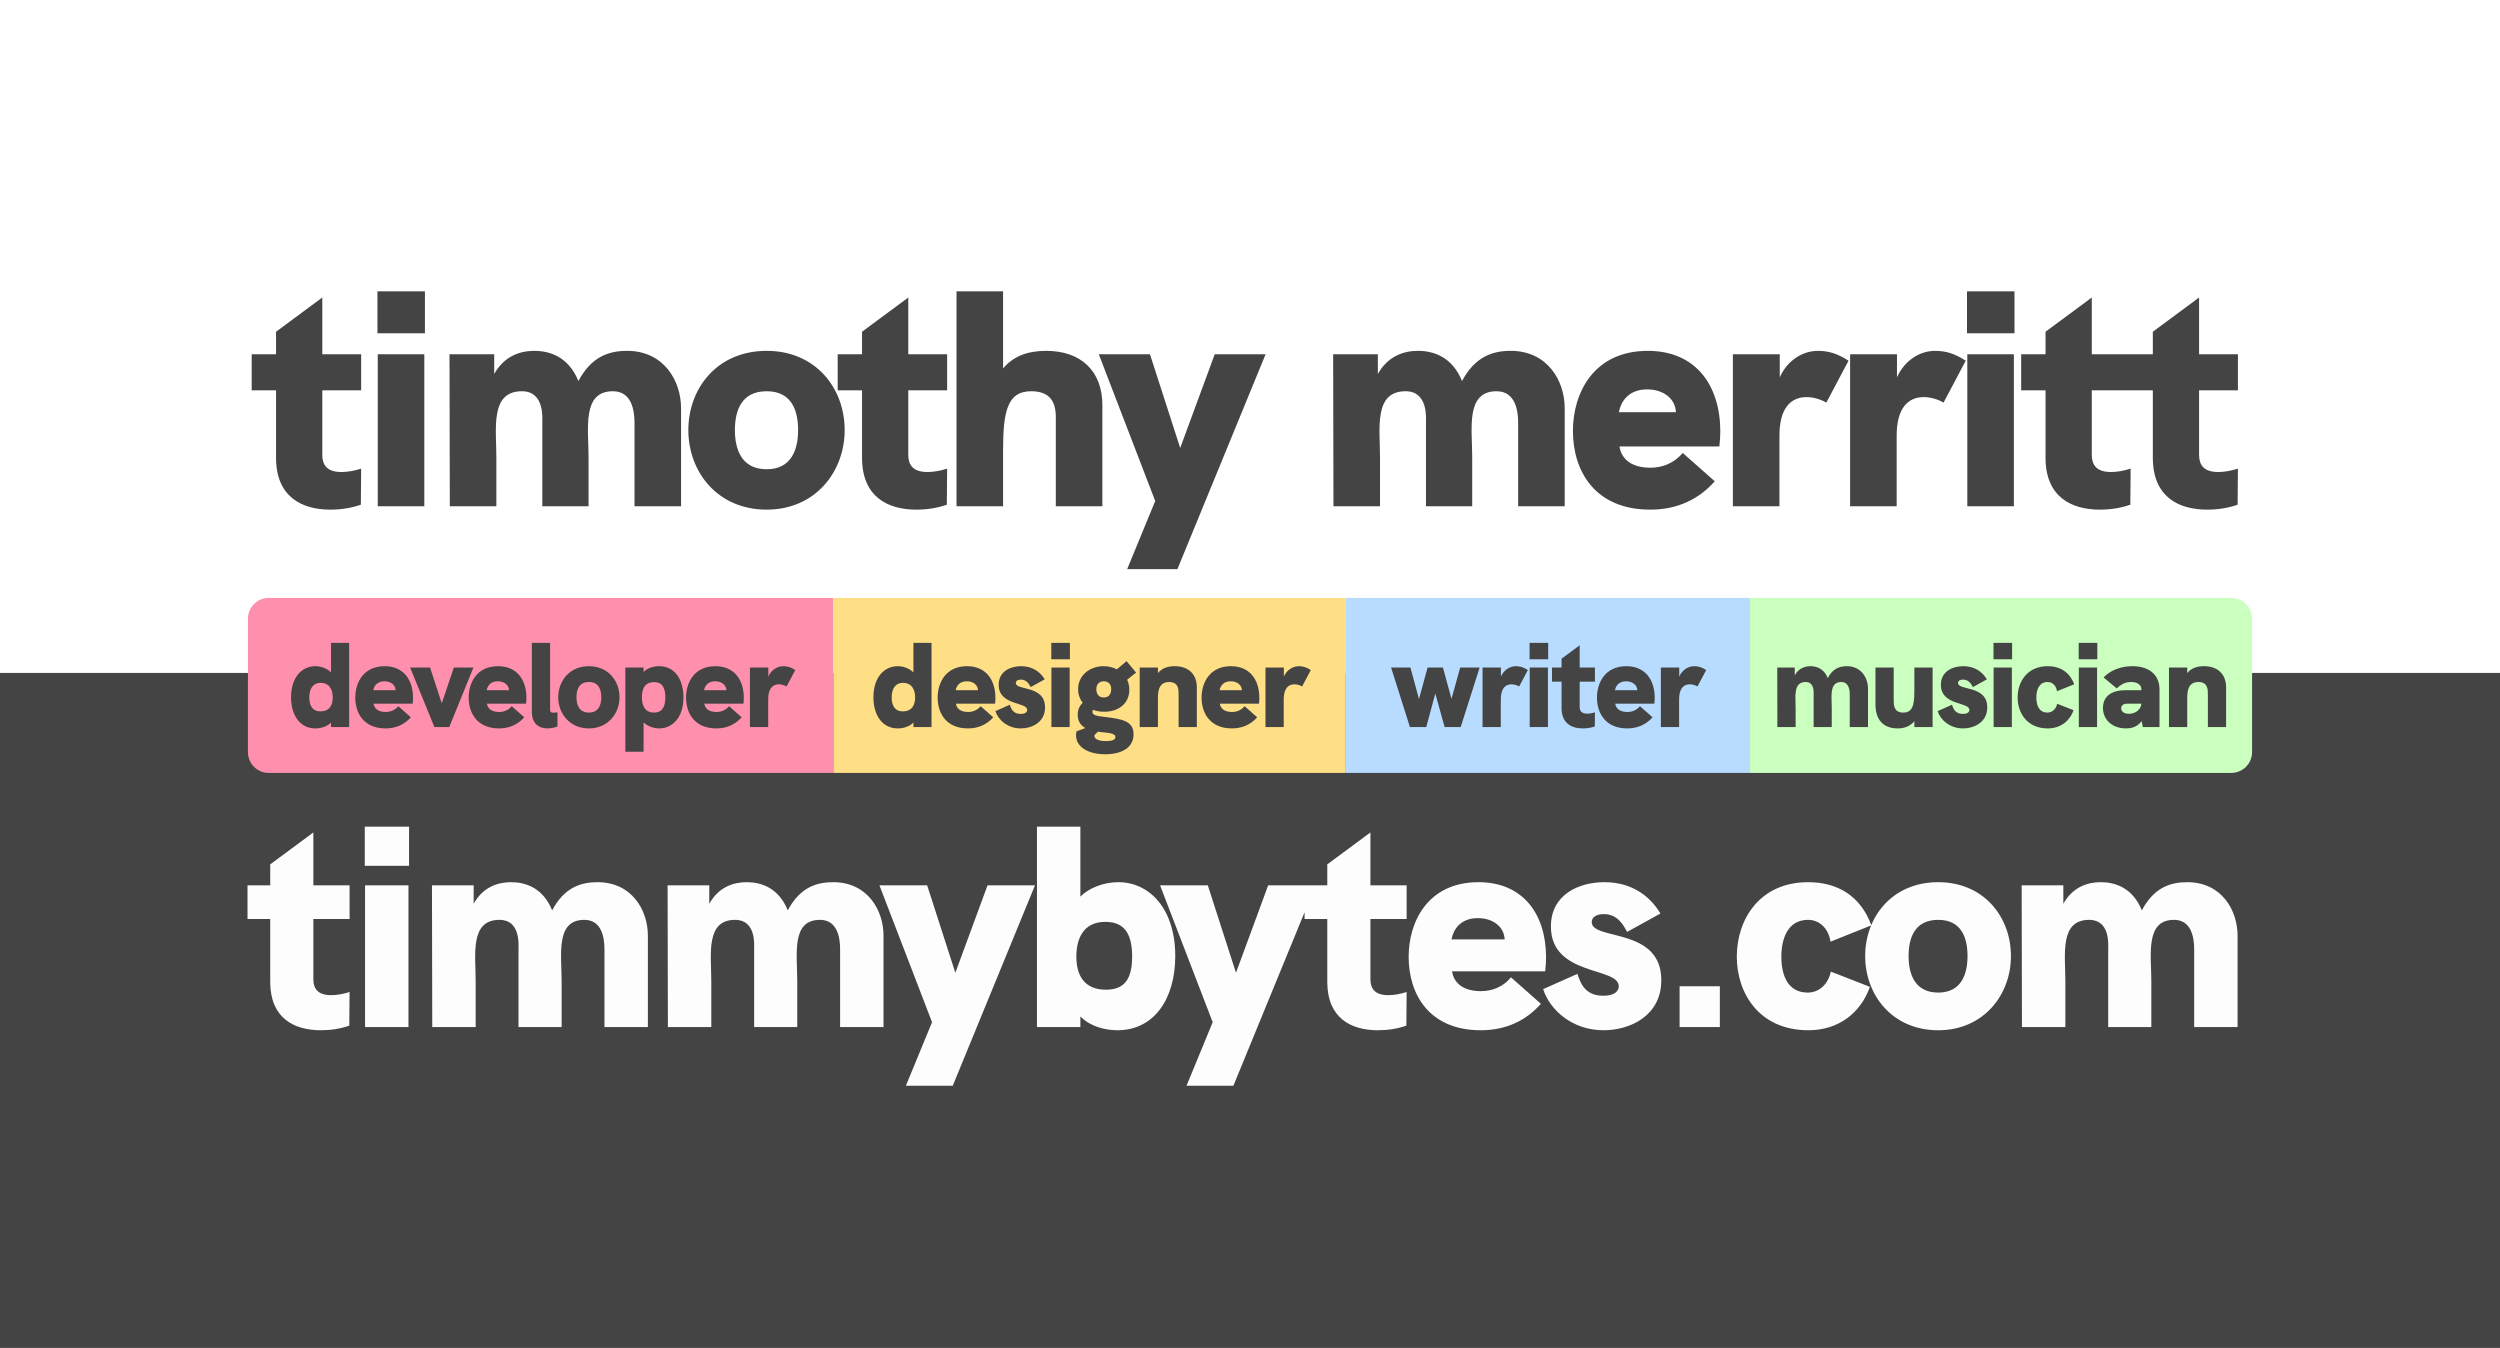
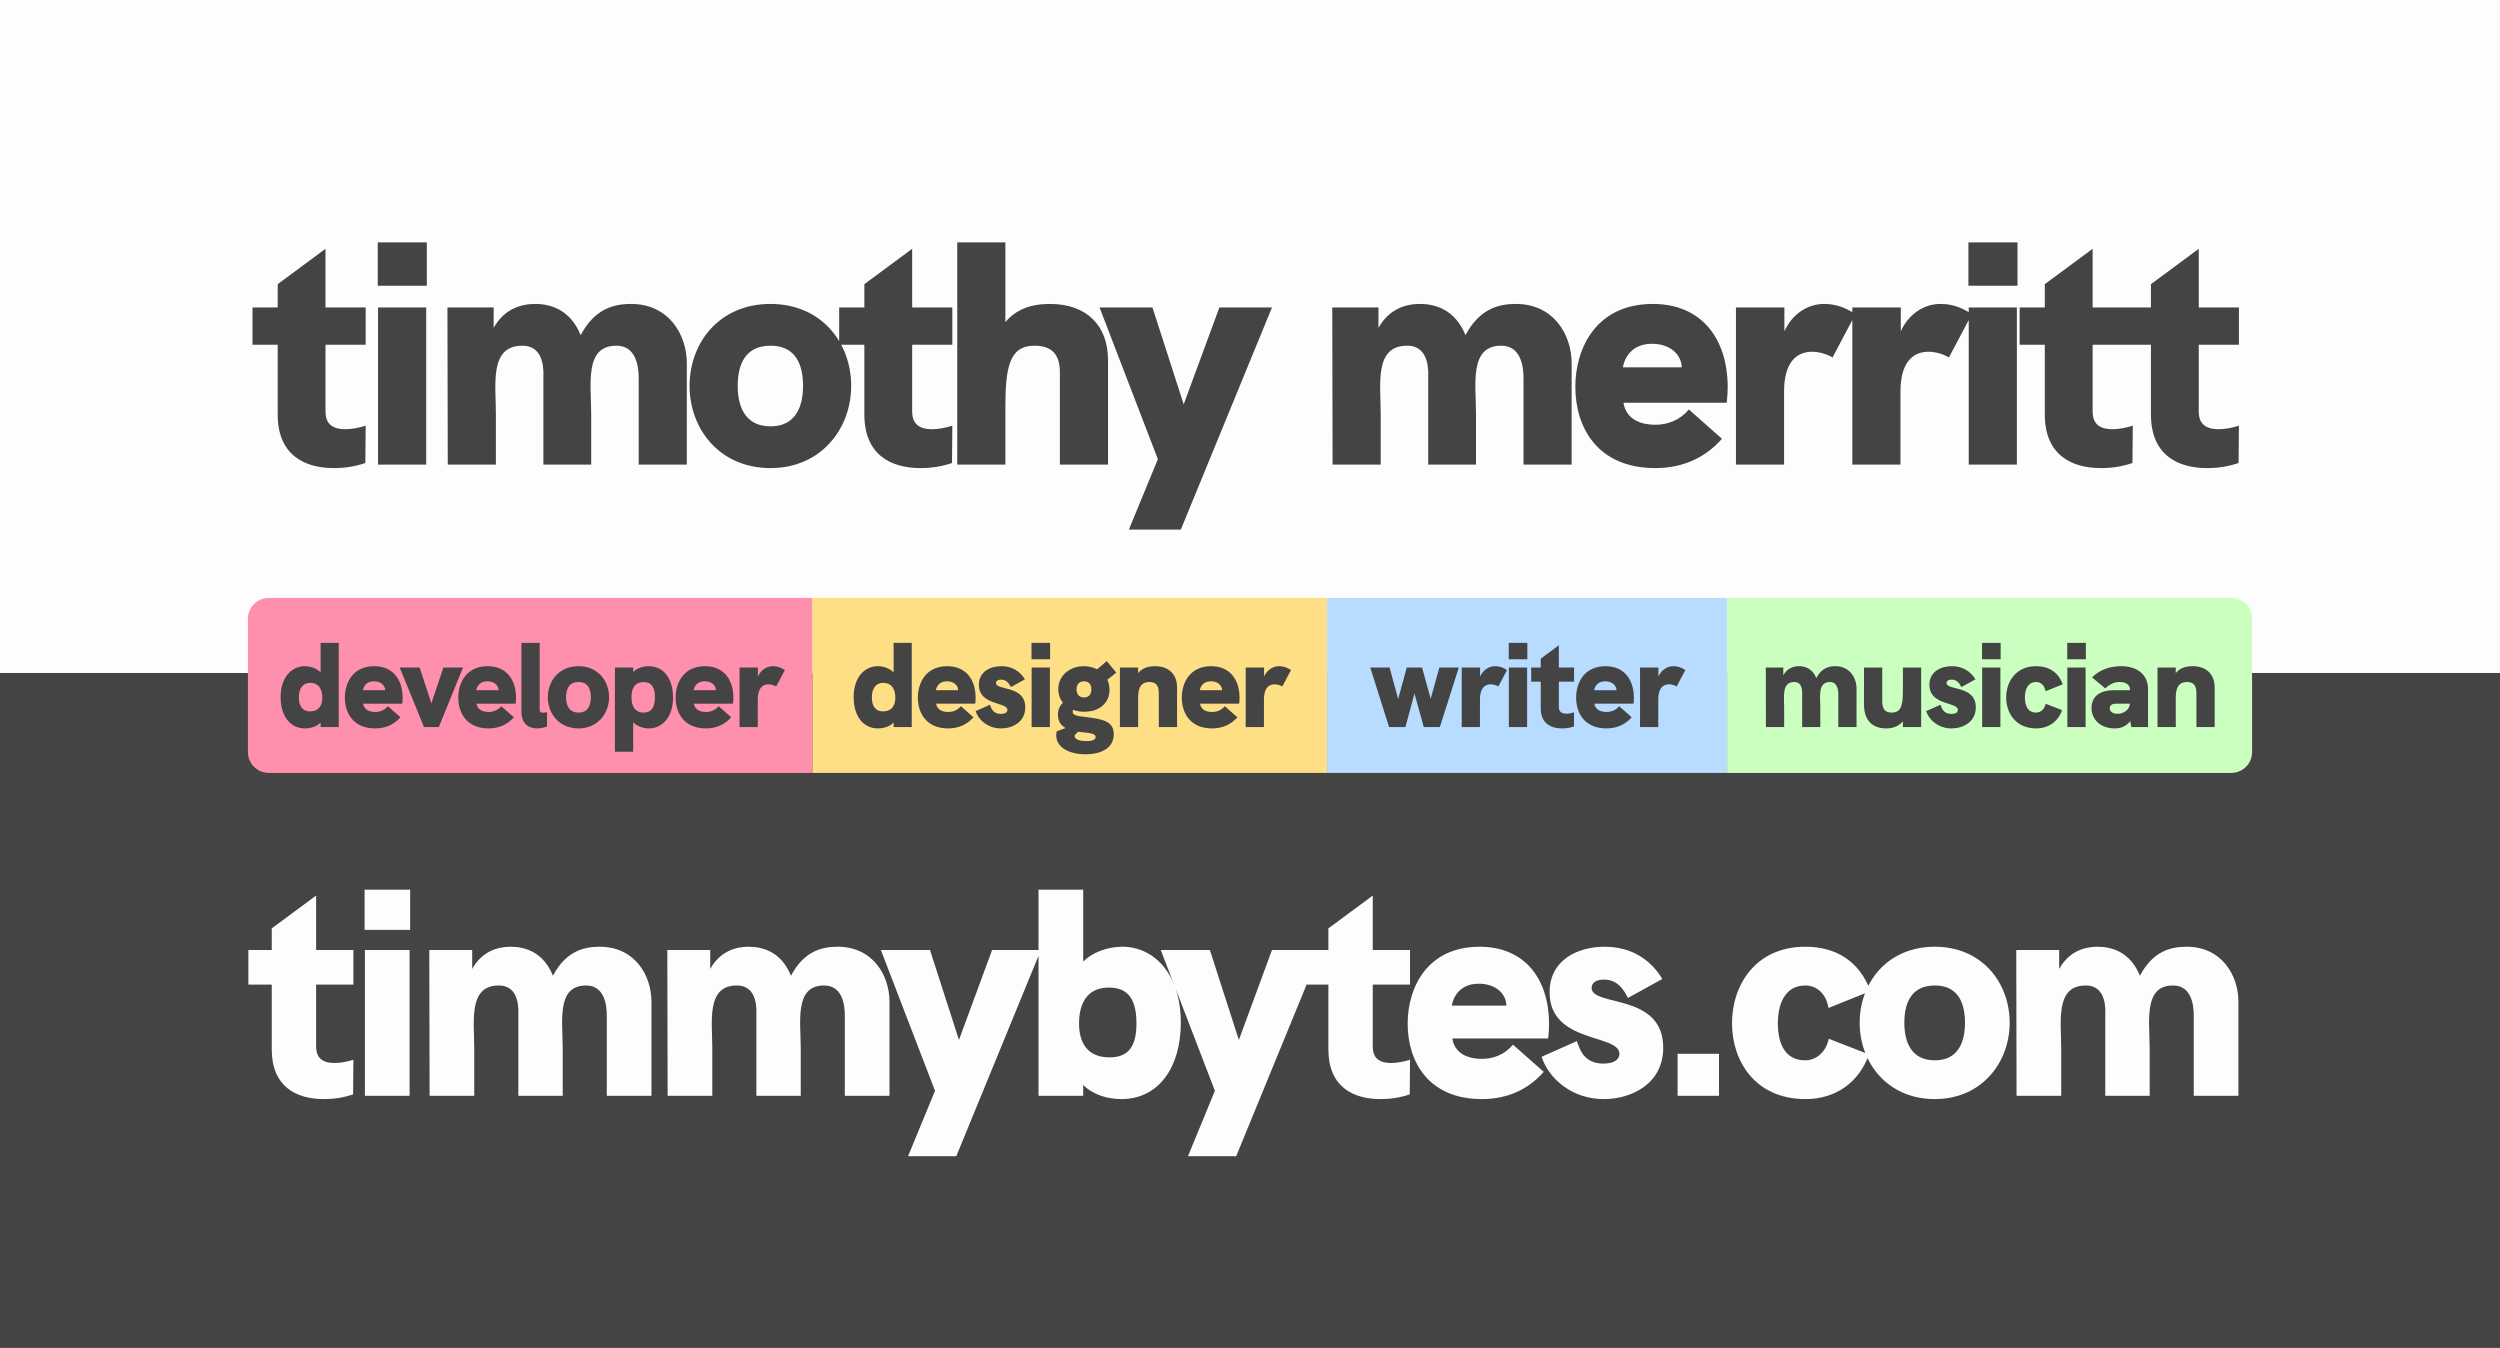
<svg xmlns="http://www.w3.org/2000/svg" width="1200" height="647" viewBox="0 0 1200 647" fill="none">
  <rect width="1200" height="647" fill="white" />
  <rect y="323" width="1200" height="324" fill="#444444" />
-   <path d="M167.799 441.112V424.966H150.411V399.574L129.711 414.892V424.966H118.809V441.112H129.711V471.334C129.711 488.722 141.165 494.518 153.999 494.518C158.829 494.518 163.245 493.828 167.661 492.31L167.799 476.164C164.763 477.13 161.727 477.682 158.967 477.682C150.411 477.682 150.411 472.024 150.411 469.402V441.112H167.799ZM175.093 415.582H196.345V396.814H175.093V415.582ZM175.231 493H196.069V424.966H175.231V493ZM286.831 423.448C278.965 423.448 270.961 425.794 265.027 436.972C260.611 426.07 252.193 423.448 245.293 423.448C239.083 423.448 231.907 425.656 227.353 433.798V424.966H207.343L207.481 493H228.319V471.058C228.319 458.224 225.421 441.526 239.773 441.526C249.847 441.526 248.881 453.532 248.881 455.188V493H269.581V471.058C269.581 458.224 266.545 441.526 280.483 441.526C289.039 441.526 290.143 450.496 290.143 455.602V493H310.981V449.116C310.981 436.834 303.253 423.448 286.831 423.448ZM399.937 423.448C392.071 423.448 384.067 425.794 378.133 436.972C373.717 426.07 365.299 423.448 358.399 423.448C352.189 423.448 345.013 425.656 340.459 433.798V424.966H320.449L320.587 493H341.425V471.058C341.425 458.224 338.527 441.526 352.879 441.526C362.953 441.526 361.987 453.532 361.987 455.188V493H382.687V471.058C382.687 458.224 379.651 441.526 393.589 441.526C402.145 441.526 403.249 450.496 403.249 455.602V493H424.087V449.116C424.087 436.834 416.359 423.448 399.937 423.448ZM434.827 521.152H457.321L496.789 424.966H474.019L458.563 466.918L445.039 424.966H422.131L447.385 490.654L434.827 521.152ZM536.799 423.448C529.761 423.448 522.723 426.208 518.583 430.348V396.814H497.745V493H518.583V487.894C523.275 492.724 530.451 494.518 536.385 494.518C554.049 494.518 564.123 479.338 564.123 458.914C564.123 436.144 551.703 423.448 536.799 423.448ZM530.865 475.06C520.239 475.06 516.651 467.884 516.651 459.19C516.651 450.772 519.825 442.492 530.589 442.492C539.973 442.492 543.423 448.564 543.423 459.19C543.423 469.954 539.697 475.06 530.865 475.06ZM569.533 521.152H592.027L631.495 424.966H608.725L593.269 466.918L579.745 424.966H556.837L582.091 490.654L569.533 521.152ZM675.186 441.112V424.966H657.798V399.574L637.098 414.892V424.966H626.196V441.112H637.098V471.334C637.098 488.722 648.552 494.518 661.386 494.518C666.216 494.518 670.632 493.828 675.048 492.31L675.186 476.164C672.15 477.13 669.114 477.682 666.354 477.682C657.798 477.682 657.798 472.024 657.798 469.402V441.112H675.186ZM742.113 459.604C742.113 438.628 730.935 423.448 709.683 423.448C685.395 423.448 676.149 442.354 676.149 459.328C676.149 476.854 685.671 494.518 710.787 494.518C722.793 494.518 732.453 489.964 739.629 481.822L725.277 469.126C721.413 473.818 716.031 475.75 710.925 475.75C701.955 475.75 697.815 471.61 696.987 466.228H741.699C741.975 463.33 742.113 461.536 742.113 459.604ZM696.711 450.91C697.539 446.494 700.713 440.698 709.407 440.698C716.307 440.698 721.965 444.562 722.241 450.91H696.711ZM721.965 453.532L722.103 453.394L721.965 453.532ZM769.69 494.518C782.386 494.518 797.428 487.618 797.428 470.506C797.428 444.838 764.032 451.6 764.032 442.63C764.032 440.422 765.964 438.766 769.828 438.766C776.59 438.766 779.35 444.286 781.006 447.322L797.014 438.49C791.632 429.52 782.662 423.448 770.104 423.448C757.822 423.448 744.436 429.382 744.436 444.7C744.436 468.712 777.004 464.02 777.004 473.404C777.004 475.474 775.348 477.958 769.552 477.958C760.306 477.958 758.512 471.196 757.132 467.47L740.71 474.784C743.884 484.72 754.648 494.518 769.69 494.518ZM806.207 493H825.527V473.404H806.207V493ZM868.024 494.518C882.238 494.518 893.002 486.514 897.556 473.68L878.788 466.366C877.546 472.438 873.13 476.44 867.748 476.44C857.95 476.44 855.052 467.884 855.052 459.19C855.052 450.358 858.226 441.526 867.886 441.526C873.406 441.526 877.684 445.666 878.65 452.014L898.246 444.148C893.14 430.21 882.238 423.448 867.886 423.448C844.702 423.448 833.662 441.25 833.662 459.19C833.662 476.578 844.288 494.518 868.024 494.518ZM930.336 494.518C952.14 494.518 965.25 477.544 965.25 458.914C965.25 440.146 952.278 423.448 930.336 423.448C908.118 423.448 895.284 440.284 895.284 458.914C895.284 477.544 908.256 494.518 930.336 494.518ZM930.336 476.44C918.882 476.44 916.122 467.194 916.122 458.914C916.122 450.22 919.02 441.526 930.336 441.526C941.652 441.526 944.412 450.358 944.412 458.914C944.412 467.47 941.514 476.44 930.336 476.44ZM1049.89 423.448C1042.02 423.448 1034.02 425.794 1028.08 436.972C1023.67 426.07 1015.25 423.448 1008.35 423.448C1002.14 423.448 994.961 425.656 990.407 433.798V424.966H970.397L970.535 493H991.373V471.058C991.373 458.224 988.475 441.526 1002.83 441.526C1012.9 441.526 1011.94 453.532 1011.94 455.188V493H1032.64V471.058C1032.64 458.224 1029.6 441.526 1043.54 441.526C1052.09 441.526 1053.2 450.496 1053.2 455.602V493H1074.04V449.116C1074.04 436.834 1066.31 423.448 1049.89 423.448Z" fill="#FDFDFD" />
-   <path d="M119 297C119 291.477 123.477 287 129 287H400V371H129C123.477 371 119 366.523 119 361V297Z" fill="#FF90AD" />
-   <path d="M158.895 308.574V322.726C157.097 320.928 154.197 319.768 151.355 319.768C144.917 319.768 139.697 325.104 139.697 334.674C139.697 343.258 143.931 349.638 151.355 349.638C153.849 349.638 156.865 348.884 158.895 346.854V349H167.595V308.574H158.895ZM153.733 341.46C150.543 341.46 148.455 339.314 148.455 334.79C148.455 330.382 150.427 327.772 153.791 327.772C158.373 327.772 159.707 331.31 159.707 334.79C159.707 338.444 158.199 341.46 153.733 341.46ZM198.257 334.964C198.257 326.148 193.559 319.768 184.627 319.768C174.419 319.768 170.533 327.714 170.533 334.848C170.533 342.214 174.535 349.638 185.091 349.638C190.137 349.638 194.197 347.724 197.213 344.302L191.181 338.966C189.557 340.938 187.295 341.75 185.149 341.75C181.379 341.75 179.639 340.01 179.291 337.748H198.083C198.199 336.53 198.257 335.776 198.257 334.964ZM179.175 331.31C179.523 329.454 180.857 327.018 184.511 327.018C187.411 327.018 189.789 328.642 189.905 331.31H179.175ZM189.789 332.412L189.847 332.354L189.789 332.412ZM208.514 349H215.648L227.248 320.406H217.852L212.052 337.574L206.426 320.406H196.856L208.514 349ZM252.691 334.964C252.691 326.148 247.993 319.768 239.061 319.768C228.853 319.768 224.967 327.714 224.967 334.848C224.967 342.214 228.969 349.638 239.525 349.638C244.571 349.638 248.631 347.724 251.647 344.302L245.615 338.966C243.991 340.938 241.729 341.75 239.583 341.75C235.813 341.75 234.073 340.01 233.725 337.748H252.517C252.633 336.53 252.691 335.776 252.691 334.964ZM233.609 331.31C233.957 329.454 235.291 327.018 238.945 327.018C241.845 327.018 244.223 328.642 244.339 331.31H233.609ZM244.223 332.412L244.281 332.354L244.223 332.412ZM262.774 349.638C264.05 349.638 265.79 349.406 267.588 348.71V341.866C266.892 342.04 266.196 342.098 265.732 342.098C264.63 342.098 264.05 341.924 264.05 340.59V308.574H255.292V341.75C255.292 347.26 258.598 349.638 262.774 349.638ZM282.688 349.638C291.852 349.638 297.362 342.504 297.362 334.674C297.362 326.786 291.91 319.768 282.688 319.768C273.35 319.768 267.956 326.844 267.956 334.674C267.956 342.504 273.408 349.638 282.688 349.638ZM282.688 342.04C277.874 342.04 276.714 338.154 276.714 334.674C276.714 331.02 277.932 327.366 282.688 327.366C287.444 327.366 288.604 331.078 288.604 334.674C288.604 338.27 287.386 342.04 282.688 342.04ZM316.403 319.768C313.909 319.768 310.893 320.522 308.921 322.552V320.406H300.163V360.832H308.921V346.738C310.719 348.536 313.677 349.638 316.403 349.638C322.609 349.638 328.061 344.592 328.061 334.79C328.061 326.38 324.059 319.768 316.403 319.768ZM313.967 342.04C309.617 342.04 308.109 338.734 308.109 334.674C308.109 330.614 309.443 327.424 314.083 327.424C317.563 327.424 319.361 329.744 319.361 334.674C319.361 339.662 317.563 342.04 313.967 342.04ZM357.028 334.964C357.028 326.148 352.33 319.768 343.398 319.768C333.19 319.768 329.304 327.714 329.304 334.848C329.304 342.214 333.306 349.638 343.862 349.638C348.908 349.638 352.968 347.724 355.984 344.302L349.952 338.966C348.328 340.938 346.066 341.75 343.92 341.75C340.15 341.75 338.41 340.01 338.062 337.748H356.854C356.97 336.53 357.028 335.776 357.028 334.964ZM337.946 331.31C338.294 329.454 339.628 327.018 343.282 327.018C346.182 327.018 348.56 328.642 348.676 331.31H337.946ZM348.56 332.412L348.618 332.354L348.56 332.412ZM375.984 319.768C372.91 319.768 370.126 321.74 368.792 324.756V320.406H359.976V349H368.734V335.718C368.734 330.672 370.764 328.468 373.838 328.468C375.23 328.468 376.738 328.99 377.55 329.512L381.726 321.624C379.696 320.29 377.956 319.768 375.984 319.768Z" fill="#444444" />
-   <path d="M400 287H646V371H400V287Z" fill="#FFDF85" />
-   <path d="M438.439 308.574V322.726C436.641 320.928 433.741 319.768 430.899 319.768C424.461 319.768 419.241 325.104 419.241 334.674C419.241 343.258 423.475 349.638 430.899 349.638C433.393 349.638 436.409 348.884 438.439 346.854V349H447.139V308.574H438.439ZM433.277 341.46C430.087 341.46 427.999 339.314 427.999 334.79C427.999 330.382 429.971 327.772 433.335 327.772C437.917 327.772 439.251 331.31 439.251 334.79C439.251 338.444 437.743 341.46 433.277 341.46ZM477.801 334.964C477.801 326.148 473.103 319.768 464.171 319.768C453.963 319.768 450.077 327.714 450.077 334.848C450.077 342.214 454.079 349.638 464.635 349.638C469.681 349.638 473.741 347.724 476.757 344.302L470.725 338.966C469.101 340.938 466.839 341.75 464.693 341.75C460.923 341.75 459.183 340.01 458.835 337.748H477.627C477.743 336.53 477.801 335.776 477.801 334.964ZM458.719 331.31C459.067 329.454 460.401 327.018 464.055 327.018C466.955 327.018 469.333 328.642 469.449 331.31H458.719ZM469.333 332.412L469.391 332.354L469.333 332.412ZM489.972 349.638C495.308 349.638 501.63 346.738 501.63 339.546C501.63 328.758 487.594 331.6 487.594 327.83C487.594 326.902 488.406 326.206 490.03 326.206C492.872 326.206 494.032 328.526 494.728 329.802L501.456 326.09C499.194 322.32 495.424 319.768 490.146 319.768C484.984 319.768 479.358 322.262 479.358 328.7C479.358 338.792 493.046 336.82 493.046 340.764C493.046 341.634 492.35 342.678 489.914 342.678C486.028 342.678 485.274 339.836 484.694 338.27L477.792 341.344C479.126 345.52 483.65 349.638 489.972 349.638ZM504.624 316.462H513.556V308.574H504.624V316.462ZM504.682 349H513.44V320.406H504.682V349ZM530.242 344.128C526.646 343.722 524.384 343.374 524.384 341.692C524.384 341.344 524.442 341.054 524.616 340.706C526.24 341.344 528.038 341.634 530.01 341.634C537.202 341.634 542.074 337.458 542.074 331.078C542.074 329.28 541.668 327.714 541.03 326.264L545.322 322.842L540.74 317.332L536.1 321.276C534.186 320.29 531.982 319.768 529.72 319.768C523.166 319.768 517.482 324.118 517.482 330.788C517.482 333.282 518.294 335.544 519.686 337.284C518.178 338.792 517.308 340.648 517.308 343.084C517.308 346.274 518.816 348.246 520.962 349.464L516.728 351.03C516.554 351.726 516.496 352.422 516.496 352.944C516.496 358.512 522.238 362.05 530.532 362.05C538.362 362.05 544.104 358.918 544.104 352.422C544.104 346.042 538.536 345.114 530.242 344.128ZM529.836 327.018C532.098 327.018 533.374 328.526 533.374 330.788C533.374 332.934 532.388 334.79 529.836 334.79C527.226 334.79 526.24 332.934 526.24 330.788C526.24 328.584 527.516 327.018 529.836 327.018ZM530.938 355.728C527.226 355.728 525.312 354.684 525.312 353.234C525.312 353.118 525.312 352.944 525.37 352.828L526.994 351.204C527.574 351.32 528.154 351.378 528.676 351.436C531.866 351.784 535.404 351.9 535.404 353.814C535.404 354.8 534.418 355.728 530.938 355.728ZM563.929 319.768C560.913 319.768 557.955 320.464 555.809 323.074V320.406H547.051V349H555.809V335.66C555.809 332.528 555.809 327.366 561.203 327.366C565.727 327.366 565.727 331.02 565.727 333.224V349H574.485V329.976C574.485 323.712 570.541 319.768 563.929 319.768ZM604.484 334.964C604.484 326.148 599.786 319.768 590.854 319.768C580.646 319.768 576.76 327.714 576.76 334.848C576.76 342.214 580.762 349.638 591.318 349.638C596.364 349.638 600.424 347.724 603.44 344.302L597.408 338.966C595.784 340.938 593.522 341.75 591.376 341.75C587.606 341.75 585.866 340.01 585.518 337.748H604.31C604.426 336.53 604.484 335.776 604.484 334.964ZM585.402 331.31C585.75 329.454 587.084 327.018 590.738 327.018C593.638 327.018 596.016 328.642 596.132 331.31H585.402ZM596.016 332.412L596.074 332.354L596.016 332.412ZM623.44 319.768C620.366 319.768 617.582 321.74 616.248 324.756V320.406H607.432V349H616.19V335.718C616.19 330.672 618.22 328.468 621.294 328.468C622.686 328.468 624.194 328.99 625.006 329.512L629.182 321.624C627.152 320.29 625.412 319.768 623.44 319.768Z" fill="#444444" />
-   <path d="M646 287H840V371H646V287Z" fill="#B8DCFF" />
-   <path d="M676.768 349H684.598L688.948 332.876L693.414 349H701.128L710.234 320.406H700.896L696.72 335.428L692.602 320.406H685.236L681.118 335.544L677 320.406H667.72L676.768 349ZM727.633 319.768C724.559 319.768 721.775 321.74 720.441 324.756V320.406H711.625V349H720.383V335.718C720.383 330.672 722.413 328.468 725.487 328.468C726.879 328.468 728.387 328.99 729.199 329.512L733.375 321.624C731.345 320.29 729.605 319.768 727.633 319.768ZM734.196 316.462H743.128V308.574H734.196V316.462ZM734.254 349H743.012V320.406H734.254V349ZM765.556 327.192V320.406H758.248V309.734L749.548 316.172V320.406H744.966V327.192H749.548V339.894C749.548 347.202 754.362 349.638 759.756 349.638C761.786 349.638 763.642 349.348 765.498 348.71L765.556 341.924C764.28 342.33 763.004 342.562 761.844 342.562C758.248 342.562 758.248 340.184 758.248 339.082V327.192H765.556ZM794.265 334.964C794.265 326.148 789.567 319.768 780.635 319.768C770.427 319.768 766.541 327.714 766.541 334.848C766.541 342.214 770.543 349.638 781.099 349.638C786.145 349.638 790.205 347.724 793.221 344.302L787.189 338.966C785.565 340.938 783.303 341.75 781.157 341.75C777.387 341.75 775.647 340.01 775.299 337.748H794.091C794.207 336.53 794.265 335.776 794.265 334.964ZM775.183 331.31C775.531 329.454 776.865 327.018 780.519 327.018C783.419 327.018 785.797 328.642 785.913 331.31H775.183ZM785.797 332.412L785.855 332.354L785.797 332.412ZM813.221 319.768C810.147 319.768 807.363 321.74 806.029 324.756V320.406H797.213V349H805.971V335.718C805.971 330.672 808.001 328.468 811.075 328.468C812.467 328.468 813.975 328.99 814.787 329.512L818.963 321.624C816.933 320.29 815.193 319.768 813.221 319.768Z" fill="#444444" />
-   <path d="M840 287H1071C1076.52 287 1081 291.477 1081 297V361C1081 366.523 1076.52 371 1071 371H840V287Z" fill="#CAFFBF" />
-   <path d="M886.49 319.768C883.184 319.768 879.82 320.754 877.326 325.452C875.47 320.87 871.932 319.768 869.032 319.768C866.422 319.768 863.406 320.696 861.492 324.118V320.406H853.082L853.14 349H861.898V339.778C861.898 334.384 860.68 327.366 866.712 327.366C870.946 327.366 870.54 332.412 870.54 333.108V349H879.24V339.778C879.24 334.384 877.964 327.366 883.822 327.366C887.418 327.366 887.882 331.136 887.882 333.282V349H896.64V330.556C896.64 325.394 893.392 319.768 886.49 319.768ZM918.895 320.406V329.86C918.895 336.646 918.895 342.04 913.617 342.04C909.383 342.04 908.977 339.082 908.977 336.298V320.406H900.219V338.096C900.219 344.824 903.351 349.638 910.949 349.638C914.023 349.638 916.807 348.652 918.895 346.216V349H927.653V320.406H918.895ZM942.227 349.638C947.563 349.638 953.885 346.738 953.885 339.546C953.885 328.758 939.849 331.6 939.849 327.83C939.849 326.902 940.661 326.206 942.285 326.206C945.127 326.206 946.287 328.526 946.983 329.802L953.711 326.09C951.449 322.32 947.679 319.768 942.401 319.768C937.239 319.768 931.613 322.262 931.613 328.7C931.613 338.792 945.301 336.82 945.301 340.764C945.301 341.634 944.605 342.678 942.169 342.678C938.283 342.678 937.529 339.836 936.949 338.27L930.047 341.344C931.381 345.52 935.905 349.638 942.227 349.638ZM956.878 316.462H965.81V308.574H956.878V316.462ZM956.936 349H965.694V320.406H956.936V349ZM982.903 349.638C988.877 349.638 993.401 346.274 995.315 340.88L987.427 337.806C986.905 340.358 985.049 342.04 982.787 342.04C978.669 342.04 977.451 338.444 977.451 334.79C977.451 331.078 978.785 327.366 982.845 327.366C985.165 327.366 986.963 329.106 987.369 331.774L995.605 328.468C993.459 322.61 988.877 319.768 982.845 319.768C973.101 319.768 968.461 327.25 968.461 334.79C968.461 342.098 972.927 349.638 982.903 349.638ZM997.775 316.462H1006.71V308.574H997.775V316.462ZM997.833 349H1006.59V320.406H997.833V349ZM1023.57 319.768C1018.58 319.768 1013.3 321.392 1009.71 325.162L1016.03 330.44C1018.58 328.004 1020.78 327.366 1022.93 327.366C1026.12 327.366 1027.86 328.816 1027.86 330.846V331.31H1019.97C1017.42 331.31 1015.16 331.774 1013.36 332.76C1010.92 334.094 1009.42 336.472 1009.42 339.778C1009.42 345.636 1014.06 349.638 1020.49 349.638C1022.58 349.638 1025.66 349.232 1027.98 346.158L1028.56 349H1036.56V330.846C1036.56 324.06 1031.69 319.768 1023.57 319.768ZM1021.89 342.62C1019.39 342.62 1018.17 341.402 1018.17 339.952C1018.17 339.256 1018.46 338.676 1019.04 338.27C1019.57 337.922 1020.32 337.748 1021.25 337.748H1027.86C1027.69 340.59 1025.02 342.62 1021.89 342.62ZM1057.99 319.768C1054.97 319.768 1052.01 320.464 1049.87 323.074V320.406H1041.11V349H1049.87V335.66C1049.87 332.528 1049.87 327.366 1055.26 327.366C1059.78 327.366 1059.78 331.02 1059.78 333.224V349H1068.54V329.976C1068.54 323.712 1064.6 319.768 1057.99 319.768Z" fill="#444444" />
-   <path d="M173.351 187.352V170.036H154.703V142.804L132.503 159.232V170.036H120.811V187.352H132.503V219.764C132.503 238.412 144.787 244.628 158.551 244.628C163.731 244.628 168.467 243.888 173.203 242.26L173.351 224.944C170.095 225.98 166.839 226.572 163.879 226.572C154.703 226.572 154.703 220.504 154.703 217.692V187.352H173.351ZM181.175 159.972H203.967V139.844H181.175V159.972ZM181.323 243H203.671V170.036H181.323V243ZM301.009 168.408C292.573 168.408 283.989 170.924 277.625 182.912C272.889 171.22 263.861 168.408 256.461 168.408C249.801 168.408 242.105 170.776 237.221 179.508V170.036H215.761L215.909 243H238.257V219.468C238.257 205.704 235.149 187.796 250.541 187.796C261.345 187.796 260.309 200.672 260.309 202.448V243H282.509V219.468C282.509 205.704 279.253 187.796 294.201 187.796C303.377 187.796 304.561 197.416 304.561 202.892V243H326.909V195.936C326.909 182.764 318.621 168.408 301.009 168.408ZM367.996 244.628C391.38 244.628 405.44 226.424 405.44 206.444C405.44 186.316 391.528 168.408 367.996 168.408C344.168 168.408 330.404 186.464 330.404 206.444C330.404 226.424 344.316 244.628 367.996 244.628ZM367.996 225.24C355.712 225.24 352.752 215.324 352.752 206.444C352.752 197.12 355.86 187.796 367.996 187.796C380.132 187.796 383.092 197.268 383.092 206.444C383.092 215.62 379.984 225.24 367.996 225.24ZM454.626 187.352V170.036H435.978V142.804L413.778 159.232V170.036H402.086V187.352H413.778V219.764C413.778 238.412 426.062 244.628 439.826 244.628C445.006 244.628 449.742 243.888 454.478 242.26L454.626 224.944C451.37 225.98 448.114 226.572 445.154 226.572C435.978 226.572 435.978 220.504 435.978 217.692V187.352H454.626ZM502.2 168.408C493.024 168.408 486.364 171.072 481.48 176.844V139.844H459.132V243H481.48V216.508C481.48 198.008 483.256 187.796 494.948 187.796C502.94 187.796 506.788 191.792 506.788 200.08V243H529.136V194.456C529.136 178.176 518.924 168.408 502.2 168.408ZM541.037 273.192H565.161L607.489 170.036H583.069L566.493 215.028L551.989 170.036H527.421L554.505 240.484L541.037 273.192ZM725.162 168.408C716.726 168.408 708.142 170.924 701.778 182.912C697.042 171.22 688.014 168.408 680.614 168.408C673.954 168.408 666.258 170.776 661.374 179.508V170.036H639.914L640.062 243H662.41V219.468C662.41 205.704 659.302 187.796 674.694 187.796C685.498 187.796 684.462 200.672 684.462 202.448V243H706.662V219.468C706.662 205.704 703.406 187.796 718.354 187.796C727.53 187.796 728.714 197.416 728.714 202.892V243H751.062V195.936C751.062 182.764 742.774 168.408 725.162 168.408ZM825.745 207.184C825.745 184.688 813.757 168.408 790.965 168.408C764.917 168.408 755.001 188.684 755.001 206.888C755.001 225.684 765.213 244.628 792.149 244.628C805.025 244.628 815.385 239.744 823.081 231.012L807.689 217.396C803.545 222.428 797.773 224.5 792.297 224.5C782.677 224.5 778.237 220.06 777.349 214.288H825.301C825.597 211.18 825.745 209.256 825.745 207.184ZM777.053 197.86C777.941 193.124 781.345 186.908 790.669 186.908C798.069 186.908 804.137 191.052 804.433 197.86H777.053ZM804.137 200.672L804.285 200.524L804.137 200.672ZM872.636 168.408C864.792 168.408 857.688 173.44 854.284 181.136V170.036H831.788V243H854.136V209.108C854.136 196.232 859.316 190.608 867.16 190.608C870.712 190.608 874.56 191.94 876.632 193.272L887.288 173.144C882.108 169.74 877.668 168.408 872.636 168.408ZM928.899 168.408C921.055 168.408 913.951 173.44 910.547 181.136V170.036H888.051V243H910.399V209.108C910.399 196.232 915.579 190.608 923.423 190.608C926.975 190.608 930.823 191.94 932.895 193.272L943.551 173.144C938.371 169.74 933.931 168.408 928.899 168.408ZM944.166 159.972H966.958V139.844H944.166V159.972ZM944.314 243H966.662V170.036H944.314V243ZM1022.71 187.352V170.036H1004.06V142.804L981.861 159.232V170.036H970.169V187.352H981.861V219.764C981.861 238.412 994.145 244.628 1007.91 244.628C1013.09 244.628 1017.83 243.888 1022.56 242.26L1022.71 224.944C1019.45 225.98 1016.2 226.572 1013.24 226.572C1004.06 226.572 1004.06 220.504 1004.06 217.692V187.352H1022.71ZM1074.2 187.352V170.036H1055.56V142.804L1033.36 159.232V170.036H1021.66V187.352H1033.36V219.764C1033.36 238.412 1045.64 244.628 1059.4 244.628C1064.58 244.628 1069.32 243.888 1074.06 242.26L1074.2 224.944C1070.95 225.98 1067.69 226.572 1064.73 226.572C1055.56 226.572 1055.56 220.504 1055.56 217.692V187.352H1074.2Z" fill="#444444" />
+   <path d="M169.631 472.608V455.994H151.739V429.866L130.439 445.628V455.994H119.221V472.608H130.439V503.706C130.439 521.598 142.225 527.562 155.431 527.562C160.401 527.562 164.945 526.852 169.489 525.29L169.631 508.676C166.507 509.67 163.383 510.238 160.543 510.238C151.739 510.238 151.739 504.416 151.739 501.718V472.608H169.631ZM175.007 446.338H196.875V427.026H175.007V446.338ZM175.149 526H196.591V455.994H175.149V526ZM287.854 454.432C279.76 454.432 271.523 456.846 265.418 468.348C260.874 457.13 252.211 454.432 245.112 454.432C238.721 454.432 231.337 456.704 226.651 465.082V455.994H206.061L206.203 526H227.645V503.422C227.645 490.216 224.663 473.034 239.431 473.034C249.798 473.034 248.804 485.388 248.804 487.092V526H270.104V503.422C270.104 490.216 266.979 473.034 281.322 473.034C290.125 473.034 291.261 482.264 291.261 487.518V526H312.704V480.844C312.704 468.206 304.752 454.432 287.854 454.432ZM402.108 454.432C394.014 454.432 385.778 456.846 379.672 468.348C375.128 457.13 366.466 454.432 359.366 454.432C352.976 454.432 345.592 456.704 340.906 465.082V455.994H320.316L320.458 526H341.9V503.422C341.9 490.216 338.918 473.034 353.686 473.034C364.052 473.034 363.058 485.388 363.058 487.092V526H384.358V503.422C384.358 490.216 381.234 473.034 395.576 473.034C404.38 473.034 405.516 482.264 405.516 487.518V526H426.958V480.844C426.958 468.206 419.006 454.432 402.108 454.432ZM435.879 554.968H459.025L499.637 455.994H476.207L460.303 499.162L446.387 455.994H422.815L448.801 523.586L435.879 554.968ZM538.677 454.432C531.435 454.432 524.193 457.272 519.933 461.532V427.026H498.491V526H519.933V520.746C524.761 525.716 532.145 527.562 538.251 527.562C556.427 527.562 566.793 511.942 566.793 490.926C566.793 467.496 554.013 454.432 538.677 454.432ZM532.571 507.54C521.637 507.54 517.945 500.156 517.945 491.21C517.945 482.548 521.211 474.028 532.287 474.028C541.943 474.028 545.493 480.276 545.493 491.21C545.493 502.286 541.659 507.54 532.571 507.54ZM570.229 554.968H593.375L633.987 455.994H610.557L594.653 499.162L580.737 455.994H557.165L583.151 523.586L570.229 554.968ZM676.815 472.608V455.994H658.923V429.866L637.623 445.628V455.994H626.405V472.608H637.623V503.706C637.623 521.598 649.409 527.562 662.615 527.562C667.585 527.562 672.129 526.852 676.673 525.29L676.815 508.676C673.691 509.67 670.567 510.238 667.727 510.238C658.923 510.238 658.923 504.416 658.923 501.718V472.608H676.815ZM743.552 491.636C743.552 470.052 732.05 454.432 710.181 454.432C685.19 454.432 675.676 473.886 675.676 491.352C675.676 509.386 685.474 527.562 711.318 527.562C723.672 527.562 733.612 522.876 740.996 514.498L726.228 501.434C722.252 506.262 716.714 508.25 711.46 508.25C702.23 508.25 697.97 503.99 697.118 498.452H743.126C743.41 495.47 743.552 493.624 743.552 491.636ZM696.834 482.69C697.686 478.146 700.952 472.182 709.898 472.182C716.998 472.182 722.82 476.158 723.104 482.69H696.834ZM722.82 485.388L722.962 485.246L722.82 485.388ZM769.798 527.562C782.862 527.562 798.34 520.462 798.34 502.854C798.34 476.442 763.976 483.4 763.976 474.17C763.976 471.898 765.964 470.194 769.94 470.194C776.898 470.194 779.738 475.874 781.442 478.998L797.914 469.91C792.376 460.68 783.146 454.432 770.224 454.432C757.586 454.432 743.812 460.538 743.812 476.3C743.812 501.008 777.324 496.18 777.324 505.836C777.324 507.966 775.62 510.522 769.656 510.522C760.142 510.522 758.296 503.564 756.876 499.73L739.978 507.256C743.244 517.48 754.32 527.562 769.798 527.562ZM805.244 526H825.124V505.836H805.244V526ZM866.722 527.562C881.348 527.562 892.424 519.326 897.11 506.12L877.798 498.594C876.52 504.842 871.976 508.96 866.438 508.96C856.356 508.96 853.374 500.156 853.374 491.21C853.374 482.122 856.64 473.034 866.58 473.034C872.26 473.034 876.662 477.294 877.656 483.826L897.82 475.732C892.566 461.39 881.348 454.432 866.58 454.432C842.724 454.432 831.364 472.75 831.364 491.21C831.364 509.102 842.298 527.562 866.722 527.562ZM928.711 527.562C951.147 527.562 964.637 510.096 964.637 490.926C964.637 471.614 951.289 454.432 928.711 454.432C905.849 454.432 892.643 471.756 892.643 490.926C892.643 510.096 905.991 527.562 928.711 527.562ZM928.711 508.96C916.925 508.96 914.085 499.446 914.085 490.926C914.085 481.98 917.067 473.034 928.711 473.034C940.355 473.034 943.195 482.122 943.195 490.926C943.195 499.73 940.213 508.96 928.711 508.96ZM1049.59 454.432C1041.5 454.432 1033.26 456.846 1027.16 468.348C1022.61 457.13 1013.95 454.432 1006.85 454.432C1000.46 454.432 993.079 456.704 988.393 465.082V455.994H967.803L967.945 526H989.387V503.422C989.387 490.216 986.405 473.034 1001.17 473.034C1011.54 473.034 1010.54 485.388 1010.54 487.092V526H1031.84V503.422C1031.84 490.216 1028.72 473.034 1043.06 473.034C1051.87 473.034 1053 482.264 1053 487.518V526H1074.44V480.844C1074.44 468.206 1066.49 454.432 1049.59 454.432Z" fill="#FDFDFD" />
+   <rect width="1200" height="323" fill="#FDFDFD" />
+   <path d="M119 297C119 291.477 123.477 287 129 287H390V371H129C123.477 371 119 366.523 119 361V297Z" fill="#FF90AD" />
+   <path d="M153.895 308.574V322.726C152.097 320.928 149.197 319.768 146.355 319.768C139.917 319.768 134.697 325.104 134.697 334.674C134.697 343.258 138.931 349.638 146.355 349.638C148.849 349.638 151.865 348.884 153.895 346.854V349H162.595V308.574H153.895ZM148.733 341.46C145.543 341.46 143.455 339.314 143.455 334.79C143.455 330.382 145.427 327.772 148.791 327.772C153.373 327.772 154.707 331.31 154.707 334.79C154.707 338.444 153.199 341.46 148.733 341.46ZM193.257 334.964C193.257 326.148 188.559 319.768 179.627 319.768C169.419 319.768 165.533 327.714 165.533 334.848C165.533 342.214 169.535 349.638 180.091 349.638C185.137 349.638 189.197 347.724 192.213 344.302L186.181 338.966C184.557 340.938 182.295 341.75 180.149 341.75C176.379 341.75 174.639 340.01 174.291 337.748H193.083C193.199 336.53 193.257 335.776 193.257 334.964ZM174.175 331.31C174.523 329.454 175.857 327.018 179.511 327.018C182.411 327.018 184.789 328.642 184.905 331.31H174.175ZM184.789 332.412L184.847 332.354L184.789 332.412ZM203.514 349H210.648L222.248 320.406H212.852L207.052 337.574L201.426 320.406H191.856L203.514 349ZM247.691 334.964C247.691 326.148 242.993 319.768 234.061 319.768C223.853 319.768 219.967 327.714 219.967 334.848C219.967 342.214 223.969 349.638 234.525 349.638C239.571 349.638 243.631 347.724 246.647 344.302L240.615 338.966C238.991 340.938 236.729 341.75 234.583 341.75C230.813 341.75 229.073 340.01 228.725 337.748H247.517C247.633 336.53 247.691 335.776 247.691 334.964ZM228.609 331.31C228.957 329.454 230.291 327.018 233.945 327.018C236.845 327.018 239.223 328.642 239.339 331.31H228.609ZM239.223 332.412L239.281 332.354L239.223 332.412ZM257.774 349.638C259.05 349.638 260.79 349.406 262.588 348.71V341.866C261.892 342.04 261.196 342.098 260.732 342.098C259.63 342.098 259.05 341.924 259.05 340.59V308.574H250.292V341.75C250.292 347.26 253.598 349.638 257.774 349.638ZM277.688 349.638C286.852 349.638 292.362 342.504 292.362 334.674C292.362 326.786 286.91 319.768 277.688 319.768C268.35 319.768 262.956 326.844 262.956 334.674C262.956 342.504 268.408 349.638 277.688 349.638ZM277.688 342.04C272.874 342.04 271.714 338.154 271.714 334.674C271.714 331.02 272.932 327.366 277.688 327.366C282.444 327.366 283.604 331.078 283.604 334.674C283.604 338.27 282.386 342.04 277.688 342.04ZM311.403 319.768C308.909 319.768 305.893 320.522 303.921 322.552V320.406H295.163V360.832H303.921V346.738C305.719 348.536 308.677 349.638 311.403 349.638C317.609 349.638 323.061 344.592 323.061 334.79C323.061 326.38 319.059 319.768 311.403 319.768ZM308.967 342.04C304.617 342.04 303.109 338.734 303.109 334.674C303.109 330.614 304.443 327.424 309.083 327.424C312.563 327.424 314.361 329.744 314.361 334.674C314.361 339.662 312.563 342.04 308.967 342.04ZM352.028 334.964C352.028 326.148 347.33 319.768 338.398 319.768C328.19 319.768 324.304 327.714 324.304 334.848C324.304 342.214 328.306 349.638 338.862 349.638C343.908 349.638 347.968 347.724 350.984 344.302L344.952 338.966C343.328 340.938 341.066 341.75 338.92 341.75C335.15 341.75 333.41 340.01 333.062 337.748H351.854C351.97 336.53 352.028 335.776 352.028 334.964ZM332.946 331.31C333.294 329.454 334.628 327.018 338.282 327.018C341.182 327.018 343.56 328.642 343.676 331.31H332.946ZM343.56 332.412L343.618 332.354L343.56 332.412ZM370.984 319.768C367.91 319.768 365.126 321.74 363.792 324.756V320.406H354.976V349H363.734V335.718C363.734 330.672 365.764 328.468 368.838 328.468C370.23 328.468 371.738 328.99 372.55 329.512L376.726 321.624C374.696 320.29 372.956 319.768 370.984 319.768Z" fill="#444444" />
+   <path d="M390 287H637V371H390V287Z" fill="#FFDF85" />
+   <path d="M428.939 308.574V322.726C427.141 320.928 424.241 319.768 421.399 319.768C414.961 319.768 409.741 325.104 409.741 334.674C409.741 343.258 413.975 349.638 421.399 349.638C423.893 349.638 426.909 348.884 428.939 346.854V349H437.639V308.574H428.939ZM423.777 341.46C420.587 341.46 418.499 339.314 418.499 334.79C418.499 330.382 420.471 327.772 423.835 327.772C428.417 327.772 429.751 331.31 429.751 334.79C429.751 338.444 428.243 341.46 423.777 341.46ZM468.301 334.964C468.301 326.148 463.603 319.768 454.671 319.768C444.463 319.768 440.577 327.714 440.577 334.848C440.577 342.214 444.579 349.638 455.135 349.638C460.181 349.638 464.241 347.724 467.257 344.302L461.225 338.966C459.601 340.938 457.339 341.75 455.193 341.75C451.423 341.75 449.683 340.01 449.335 337.748H468.127C468.243 336.53 468.301 335.776 468.301 334.964ZM449.219 331.31C449.567 329.454 450.901 327.018 454.555 327.018C457.455 327.018 459.833 328.642 459.949 331.31H449.219ZM459.833 332.412L459.891 332.354L459.833 332.412ZM480.472 349.638C485.808 349.638 492.13 346.738 492.13 339.546C492.13 328.758 478.094 331.6 478.094 327.83C478.094 326.902 478.906 326.206 480.53 326.206C483.372 326.206 484.532 328.526 485.228 329.802L491.956 326.09C489.694 322.32 485.924 319.768 480.646 319.768C475.484 319.768 469.858 322.262 469.858 328.7C469.858 338.792 483.546 336.82 483.546 340.764C483.546 341.634 482.85 342.678 480.414 342.678C476.528 342.678 475.774 339.836 475.194 338.27L468.292 341.344C469.626 345.52 474.15 349.638 480.472 349.638ZM495.124 316.462H504.056V308.574H495.124V316.462ZM495.182 349H503.94V320.406H495.182V349ZM520.742 344.128C517.146 343.722 514.884 343.374 514.884 341.692C514.884 341.344 514.942 341.054 515.116 340.706C516.74 341.344 518.538 341.634 520.51 341.634C527.702 341.634 532.574 337.458 532.574 331.078C532.574 329.28 532.168 327.714 531.53 326.264L535.822 322.842L531.24 317.332L526.6 321.276C524.686 320.29 522.482 319.768 520.22 319.768C513.666 319.768 507.982 324.118 507.982 330.788C507.982 333.282 508.794 335.544 510.186 337.284C508.678 338.792 507.808 340.648 507.808 343.084C507.808 346.274 509.316 348.246 511.462 349.464L507.228 351.03C507.054 351.726 506.996 352.422 506.996 352.944C506.996 358.512 512.738 362.05 521.032 362.05C528.862 362.05 534.604 358.918 534.604 352.422C534.604 346.042 529.036 345.114 520.742 344.128ZM520.336 327.018C522.598 327.018 523.874 328.526 523.874 330.788C523.874 332.934 522.888 334.79 520.336 334.79C517.726 334.79 516.74 332.934 516.74 330.788C516.74 328.584 518.016 327.018 520.336 327.018ZM521.438 355.728C517.726 355.728 515.812 354.684 515.812 353.234C515.812 353.118 515.812 352.944 515.87 352.828L517.494 351.204C518.074 351.32 518.654 351.378 519.176 351.436C522.366 351.784 525.904 351.9 525.904 353.814C525.904 354.8 524.918 355.728 521.438 355.728ZM554.429 319.768C551.413 319.768 548.455 320.464 546.309 323.074V320.406H537.551V349H546.309V335.66C546.309 332.528 546.309 327.366 551.703 327.366C556.227 327.366 556.227 331.02 556.227 333.224V349H564.985V329.976C564.985 323.712 561.041 319.768 554.429 319.768ZM594.984 334.964C594.984 326.148 590.286 319.768 581.354 319.768C571.146 319.768 567.26 327.714 567.26 334.848C567.26 342.214 571.262 349.638 581.818 349.638C586.864 349.638 590.924 347.724 593.94 344.302L587.908 338.966C586.284 340.938 584.022 341.75 581.876 341.75C578.106 341.75 576.366 340.01 576.018 337.748H594.81C594.926 336.53 594.984 335.776 594.984 334.964ZM575.902 331.31C576.25 329.454 577.584 327.018 581.238 327.018C584.138 327.018 586.516 328.642 586.632 331.31H575.902ZM586.516 332.412L586.574 332.354L586.516 332.412ZM613.94 319.768C610.866 319.768 608.082 321.74 606.748 324.756V320.406H597.932V349H606.69V335.718C606.69 330.672 608.72 328.468 611.794 328.468C613.186 328.468 614.694 328.99 615.506 329.512L619.682 321.624C617.652 320.29 615.912 319.768 613.94 319.768Z" fill="#444444" />
+   <rect x="637" y="287" width="192" height="84" fill="#B8DCFF" />
+   <path d="M666.768 349H674.598L678.948 332.876L683.414 349H691.128L700.234 320.406H690.896L686.72 335.428L682.602 320.406H675.236L671.118 335.544L667 320.406H657.72L666.768 349ZM717.633 319.768C714.559 319.768 711.775 321.74 710.441 324.756V320.406H701.625V349H710.383V335.718C710.383 330.672 712.413 328.468 715.487 328.468C716.879 328.468 718.387 328.99 719.199 329.512L723.375 321.624C721.345 320.29 719.605 319.768 717.633 319.768ZM724.196 316.462H733.128V308.574H724.196V316.462ZM724.254 349H733.012V320.406H724.254V349ZM755.556 327.192V320.406H748.248V309.734L739.548 316.172V320.406H734.966V327.192H739.548V339.894C739.548 347.202 744.362 349.638 749.756 349.638C751.786 349.638 753.642 349.348 755.498 348.71L755.556 341.924C754.28 342.33 753.004 342.562 751.844 342.562C748.248 342.562 748.248 340.184 748.248 339.082V327.192H755.556ZM784.265 334.964C784.265 326.148 779.567 319.768 770.635 319.768C760.427 319.768 756.541 327.714 756.541 334.848C756.541 342.214 760.543 349.638 771.099 349.638C776.145 349.638 780.205 347.724 783.221 344.302L777.189 338.966C775.565 340.938 773.303 341.75 771.157 341.75C767.387 341.75 765.647 340.01 765.299 337.748H784.091C784.207 336.53 784.265 335.776 784.265 334.964ZM765.183 331.31C765.531 329.454 766.865 327.018 770.519 327.018C773.419 327.018 775.797 328.642 775.913 331.31H765.183ZM775.797 332.412L775.855 332.354L775.797 332.412ZM803.221 319.768C800.147 319.768 797.363 321.74 796.029 324.756V320.406H787.213V349H795.971V335.718C795.971 330.672 798.001 328.468 801.075 328.468C802.467 328.468 803.975 328.99 804.787 329.512L808.963 321.624C806.933 320.29 805.193 319.768 803.221 319.768Z" fill="#444444" />
+   <path d="M829 287H1071C1076.52 287 1081 291.477 1081 297V361C1081 366.523 1076.52 371 1071 371H829V287Z" fill="#CAFFBF" />
+   <path d="M880.99 319.768C877.684 319.768 874.32 320.754 871.826 325.452C869.97 320.87 866.432 319.768 863.532 319.768C860.922 319.768 857.906 320.696 855.992 324.118V320.406H847.582L847.64 349H856.398V339.778C856.398 334.384 855.18 327.366 861.212 327.366C865.446 327.366 865.04 332.412 865.04 333.108V349H873.74V339.778C873.74 334.384 872.464 327.366 878.322 327.366C881.918 327.366 882.382 331.136 882.382 333.282V349H891.14V330.556C891.14 325.394 887.892 319.768 880.99 319.768ZM913.395 320.406V329.86C913.395 336.646 913.395 342.04 908.117 342.04C903.883 342.04 903.477 339.082 903.477 336.298V320.406H894.719V338.096C894.719 344.824 897.851 349.638 905.449 349.638C908.523 349.638 911.307 348.652 913.395 346.216V349H922.153V320.406H913.395ZM936.727 349.638C942.063 349.638 948.385 346.738 948.385 339.546C948.385 328.758 934.349 331.6 934.349 327.83C934.349 326.902 935.161 326.206 936.785 326.206C939.627 326.206 940.787 328.526 941.483 329.802L948.211 326.09C945.949 322.32 942.179 319.768 936.901 319.768C931.739 319.768 926.113 322.262 926.113 328.7C926.113 338.792 939.801 336.82 939.801 340.764C939.801 341.634 939.105 342.678 936.669 342.678C932.783 342.678 932.029 339.836 931.449 338.27L924.547 341.344C925.881 345.52 930.405 349.638 936.727 349.638ZM951.378 316.462H960.31V308.574H951.378V316.462ZM951.436 349H960.194V320.406H951.436V349ZM977.403 349.638C983.377 349.638 987.901 346.274 989.815 340.88L981.927 337.806C981.405 340.358 979.549 342.04 977.287 342.04C973.169 342.04 971.951 338.444 971.951 334.79C971.951 331.078 973.285 327.366 977.345 327.366C979.665 327.366 981.463 329.106 981.869 331.774L990.105 328.468C987.959 322.61 983.377 319.768 977.345 319.768C967.601 319.768 962.961 327.25 962.961 334.79C962.961 342.098 967.427 349.638 977.403 349.638ZM992.275 316.462H1001.21V308.574H992.275V316.462ZM992.333 349H1001.09V320.406H992.333V349ZM1018.07 319.768C1013.08 319.768 1007.8 321.392 1004.21 325.162L1010.53 330.44C1013.08 328.004 1015.28 327.366 1017.43 327.366C1020.62 327.366 1022.36 328.816 1022.36 330.846V331.31H1014.47C1011.92 331.31 1009.66 331.774 1007.86 332.76C1005.42 334.094 1003.92 336.472 1003.92 339.778C1003.92 345.636 1008.56 349.638 1014.99 349.638C1017.08 349.638 1020.16 349.232 1022.48 346.158L1023.06 349H1031.06V330.846C1031.06 324.06 1026.19 319.768 1018.07 319.768ZM1016.39 342.62C1013.89 342.62 1012.67 341.402 1012.67 339.952C1012.67 339.256 1012.96 338.676 1013.54 338.27C1014.07 337.922 1014.82 337.748 1015.75 337.748H1022.36C1022.19 340.59 1019.52 342.62 1016.39 342.62ZM1052.49 319.768C1049.47 319.768 1046.51 320.464 1044.37 323.074V320.406H1035.61V349H1044.37V335.66C1044.37 332.528 1044.37 327.366 1049.76 327.366C1054.28 327.366 1054.28 331.02 1054.28 333.224V349H1063.04V329.976C1063.04 323.712 1059.1 319.768 1052.49 319.768Z" fill="#444444" />
+   <path d="M175.519 165.472V147.571H156.241V119.419L133.291 136.402V147.571H121.204V165.472H133.291V198.979C133.291 218.257 145.99 224.683 160.219 224.683C165.574 224.683 170.47 223.918 175.366 222.235L175.519 204.334C172.153 205.405 168.787 206.017 165.727 206.017C156.241 206.017 156.241 199.744 156.241 196.837V165.472H175.519ZM181.312 137.167H204.874V116.359H181.312V137.167ZM181.465 223H204.568V147.571H181.465V223ZM302.9 145.888C294.179 145.888 285.305 148.489 278.726 160.882C273.83 148.795 264.497 145.888 256.847 145.888C249.962 145.888 242.006 148.336 236.957 157.363V147.571H214.772L214.925 223H238.028V198.673C238.028 184.444 234.815 165.931 250.727 165.931C261.896 165.931 260.825 179.242 260.825 181.078V223H283.775V198.673C283.775 184.444 280.409 165.931 295.862 165.931C305.348 165.931 306.572 175.876 306.572 181.537V223H329.675V174.346C329.675 160.729 321.107 145.888 302.9 145.888ZM369.855 224.683C394.029 224.683 408.564 205.864 408.564 185.209C408.564 164.401 394.182 145.888 369.855 145.888C345.222 145.888 330.993 164.554 330.993 185.209C330.993 205.864 345.375 224.683 369.855 224.683ZM369.855 204.64C357.156 204.64 354.096 194.389 354.096 185.209C354.096 175.57 357.309 165.931 369.855 165.931C382.401 165.931 385.461 175.723 385.461 185.209C385.461 194.695 382.248 204.64 369.855 204.64ZM457.117 165.472V147.571H437.839V119.419L414.889 136.402V147.571H402.802V165.472H414.889V198.979C414.889 218.257 427.588 224.683 441.817 224.683C447.172 224.683 452.068 223.918 456.964 222.235L457.117 204.334C453.751 205.405 450.385 206.017 447.325 206.017C437.839 206.017 437.839 199.744 437.839 196.837V165.472H457.117ZM504.003 145.888C494.517 145.888 487.632 148.642 482.583 154.609V116.359H459.48V223H482.583V195.613C482.583 176.488 484.419 165.931 496.506 165.931C504.768 165.931 508.746 170.062 508.746 178.63V223H531.849V172.816C531.849 155.986 521.292 145.888 504.003 145.888ZM541.856 254.212H566.795L610.553 147.571H585.308L568.172 194.083L553.178 147.571H527.78L555.779 220.399L541.856 254.212ZM727.613 145.888C718.892 145.888 710.018 148.489 703.439 160.882C698.543 148.795 689.21 145.888 681.56 145.888C674.675 145.888 666.719 148.336 661.67 157.363V147.571H639.485L639.638 223H662.741V198.673C662.741 184.444 659.528 165.931 675.44 165.931C686.609 165.931 685.538 179.242 685.538 181.078V223H708.488V198.673C708.488 184.444 705.122 165.931 720.575 165.931C730.061 165.931 731.285 175.876 731.285 181.537V223H754.388V174.346C754.388 160.729 745.82 145.888 727.613 145.888ZM829.298 185.974C829.298 162.718 816.905 145.888 793.343 145.888C766.415 145.888 756.164 166.849 756.164 185.668C756.164 205.099 766.721 224.683 794.567 224.683C807.878 224.683 818.588 219.634 826.544 210.607L810.632 196.531C806.348 201.733 800.381 203.875 794.72 203.875C784.775 203.875 780.185 199.285 779.267 193.318H828.839C829.145 190.105 829.298 188.116 829.298 185.974ZM778.961 176.335C779.879 171.439 783.398 165.013 793.037 165.013C800.687 165.013 806.96 169.297 807.266 176.335H778.961ZM806.96 179.242L807.113 179.089L806.96 179.242ZM875.479 145.888C867.37 145.888 860.026 151.09 856.507 159.046V147.571H833.251V223H856.354V187.963C856.354 174.652 861.709 168.838 869.818 168.838C873.49 168.838 877.468 170.215 879.61 171.592L890.626 150.784C885.271 147.265 880.681 145.888 875.479 145.888ZM931.348 145.888C923.239 145.888 915.895 151.09 912.376 159.046V147.571H889.12V223H912.223V187.963C912.223 174.652 917.578 168.838 925.687 168.838C929.359 168.838 933.337 170.215 935.479 171.592L946.495 150.784C941.14 147.265 936.55 145.888 931.348 145.888ZM944.836 137.167H968.398V116.359H944.836V137.167ZM944.989 223H968.092V147.571H944.989V223ZM1023.74 165.472V147.571H1004.46V119.419L981.509 136.402V147.571H969.422V165.472H981.509V198.979C981.509 218.257 994.208 224.683 1008.44 224.683C1013.79 224.683 1018.69 223.918 1023.58 222.235L1023.74 204.334C1020.37 205.405 1017.01 206.017 1013.95 206.017C1004.46 206.017 1004.46 199.744 1004.46 196.837V165.472H1023.74ZM1074.68 165.472V147.571H1055.4V119.419L1032.45 136.402V147.571H1020.36V165.472H1032.45V198.979C1032.45 218.257 1045.15 224.683 1059.38 224.683C1064.73 224.683 1069.63 223.918 1074.52 222.235L1074.68 204.334C1071.31 205.405 1067.94 206.017 1064.88 206.017C1055.4 206.017 1055.4 199.744 1055.4 196.837V165.472H1074.68Z" fill="#444444" />
</svg>
